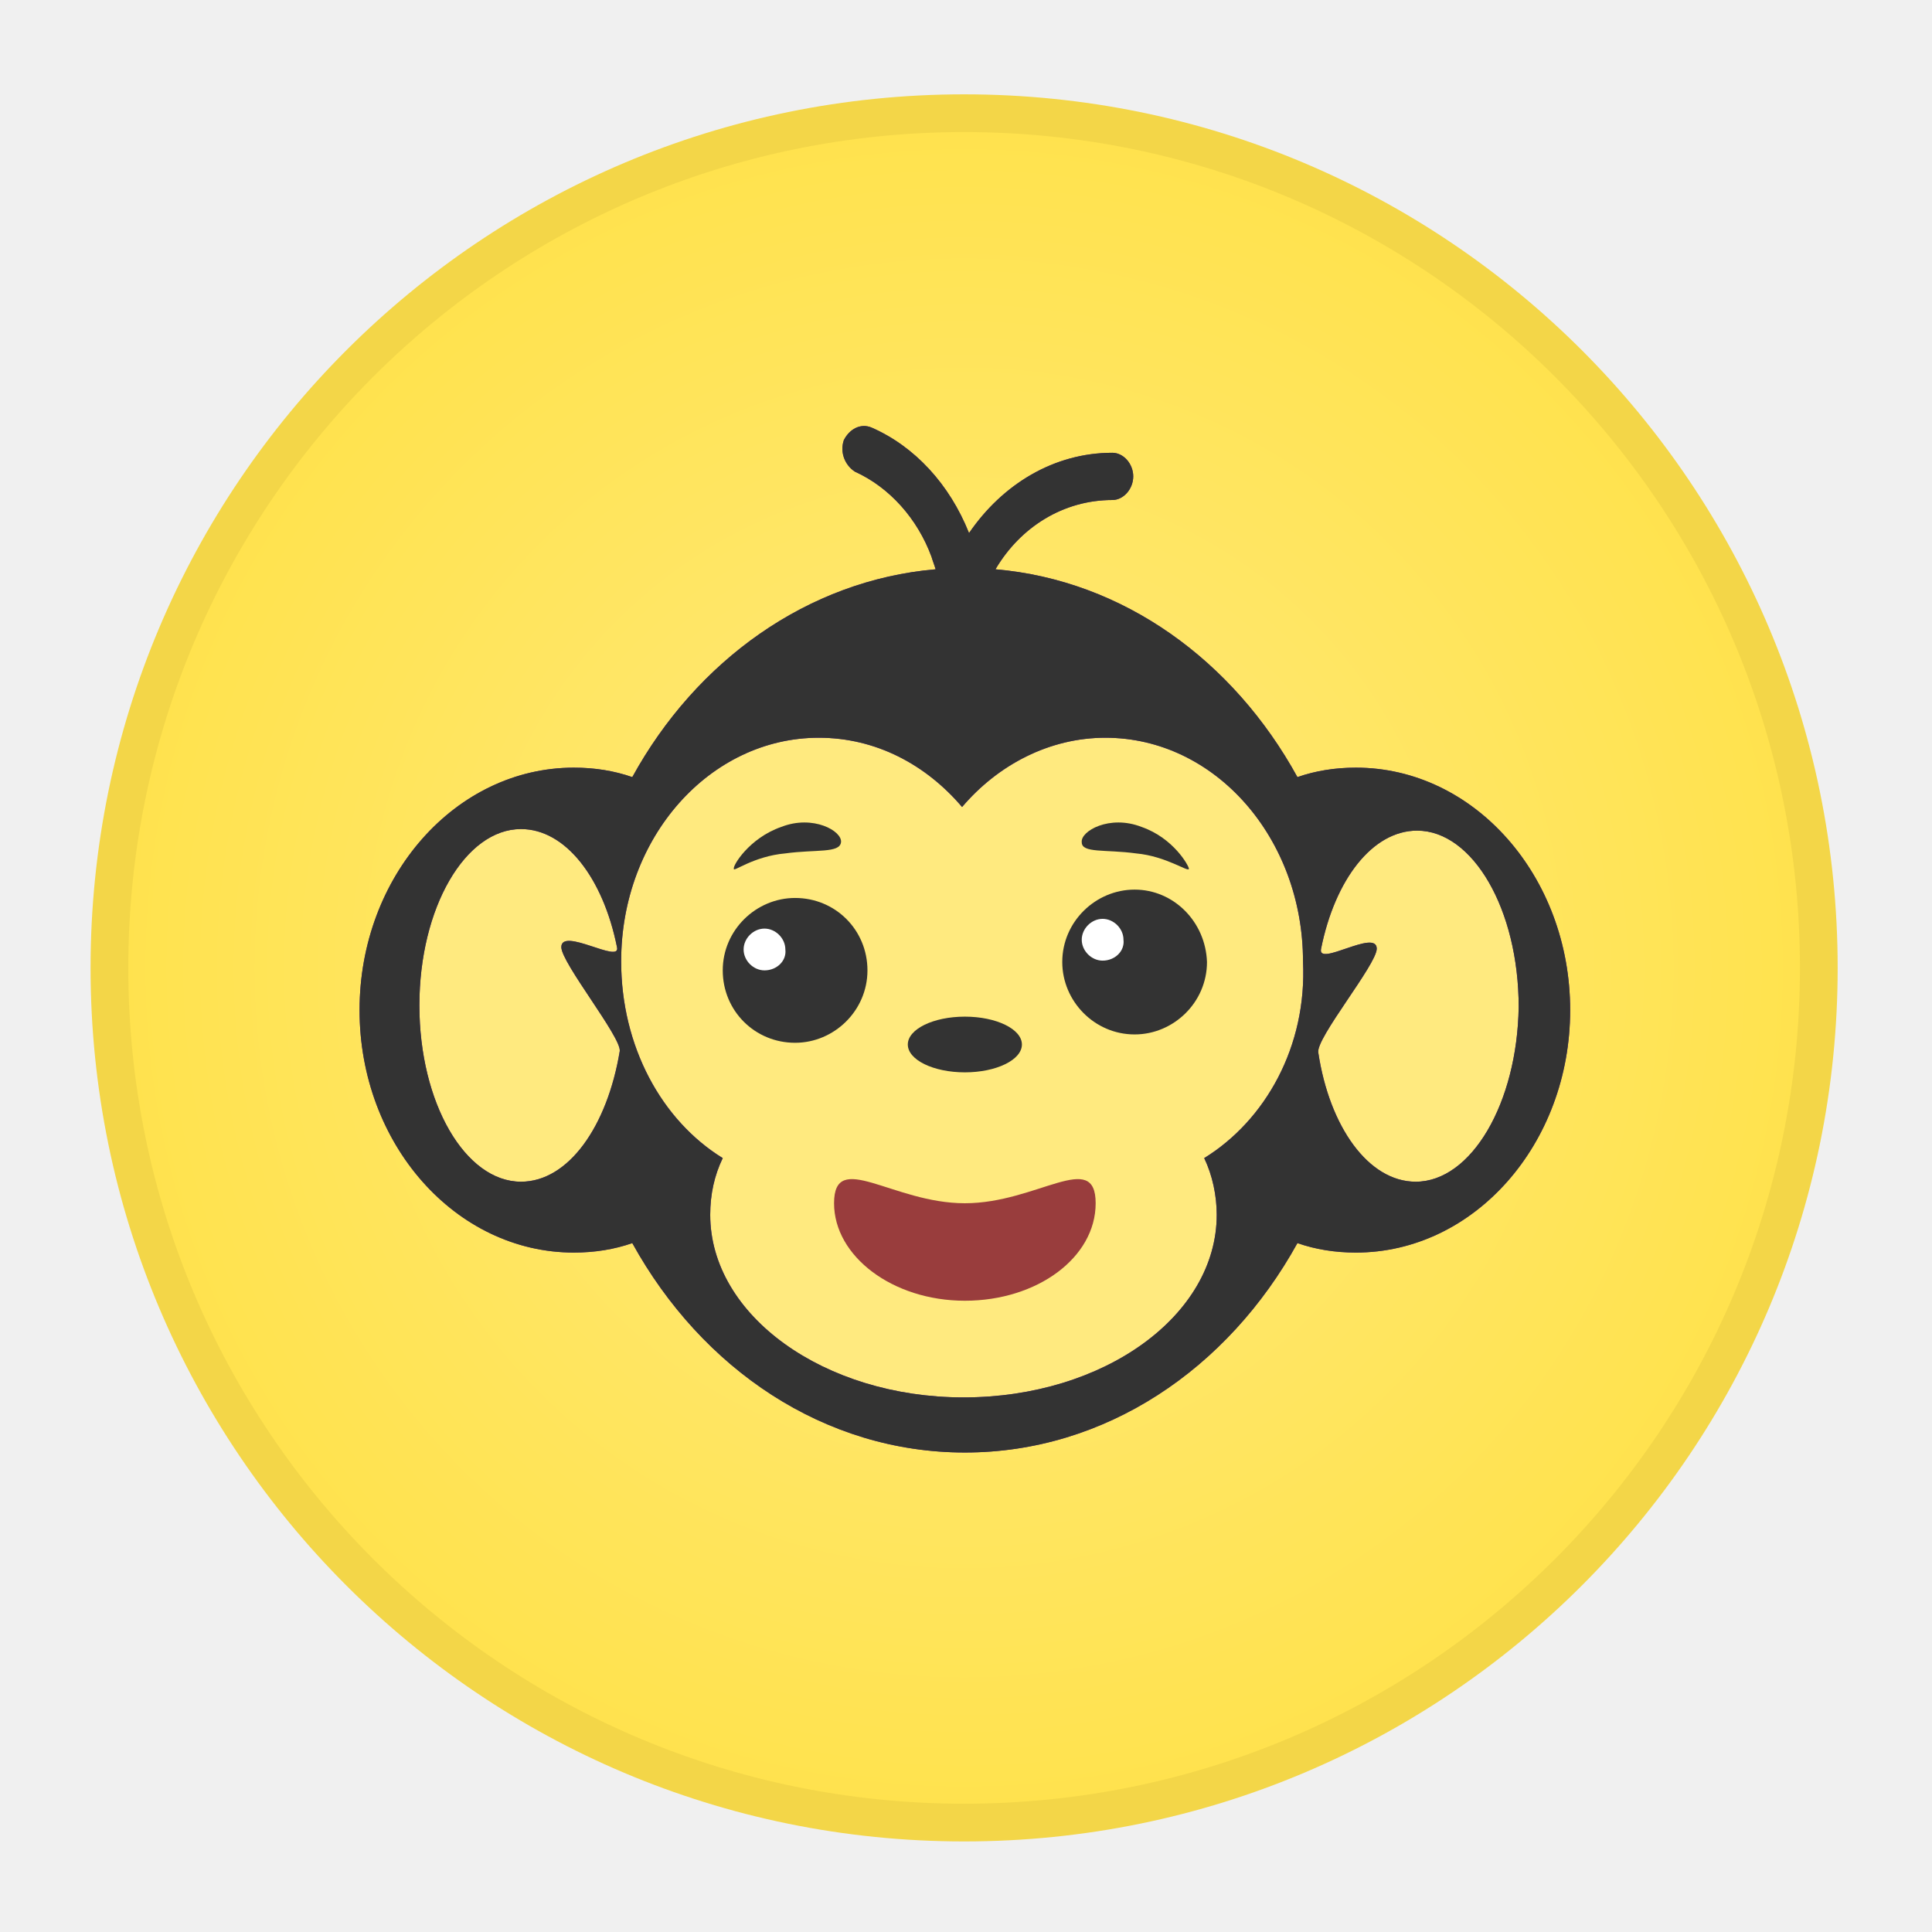
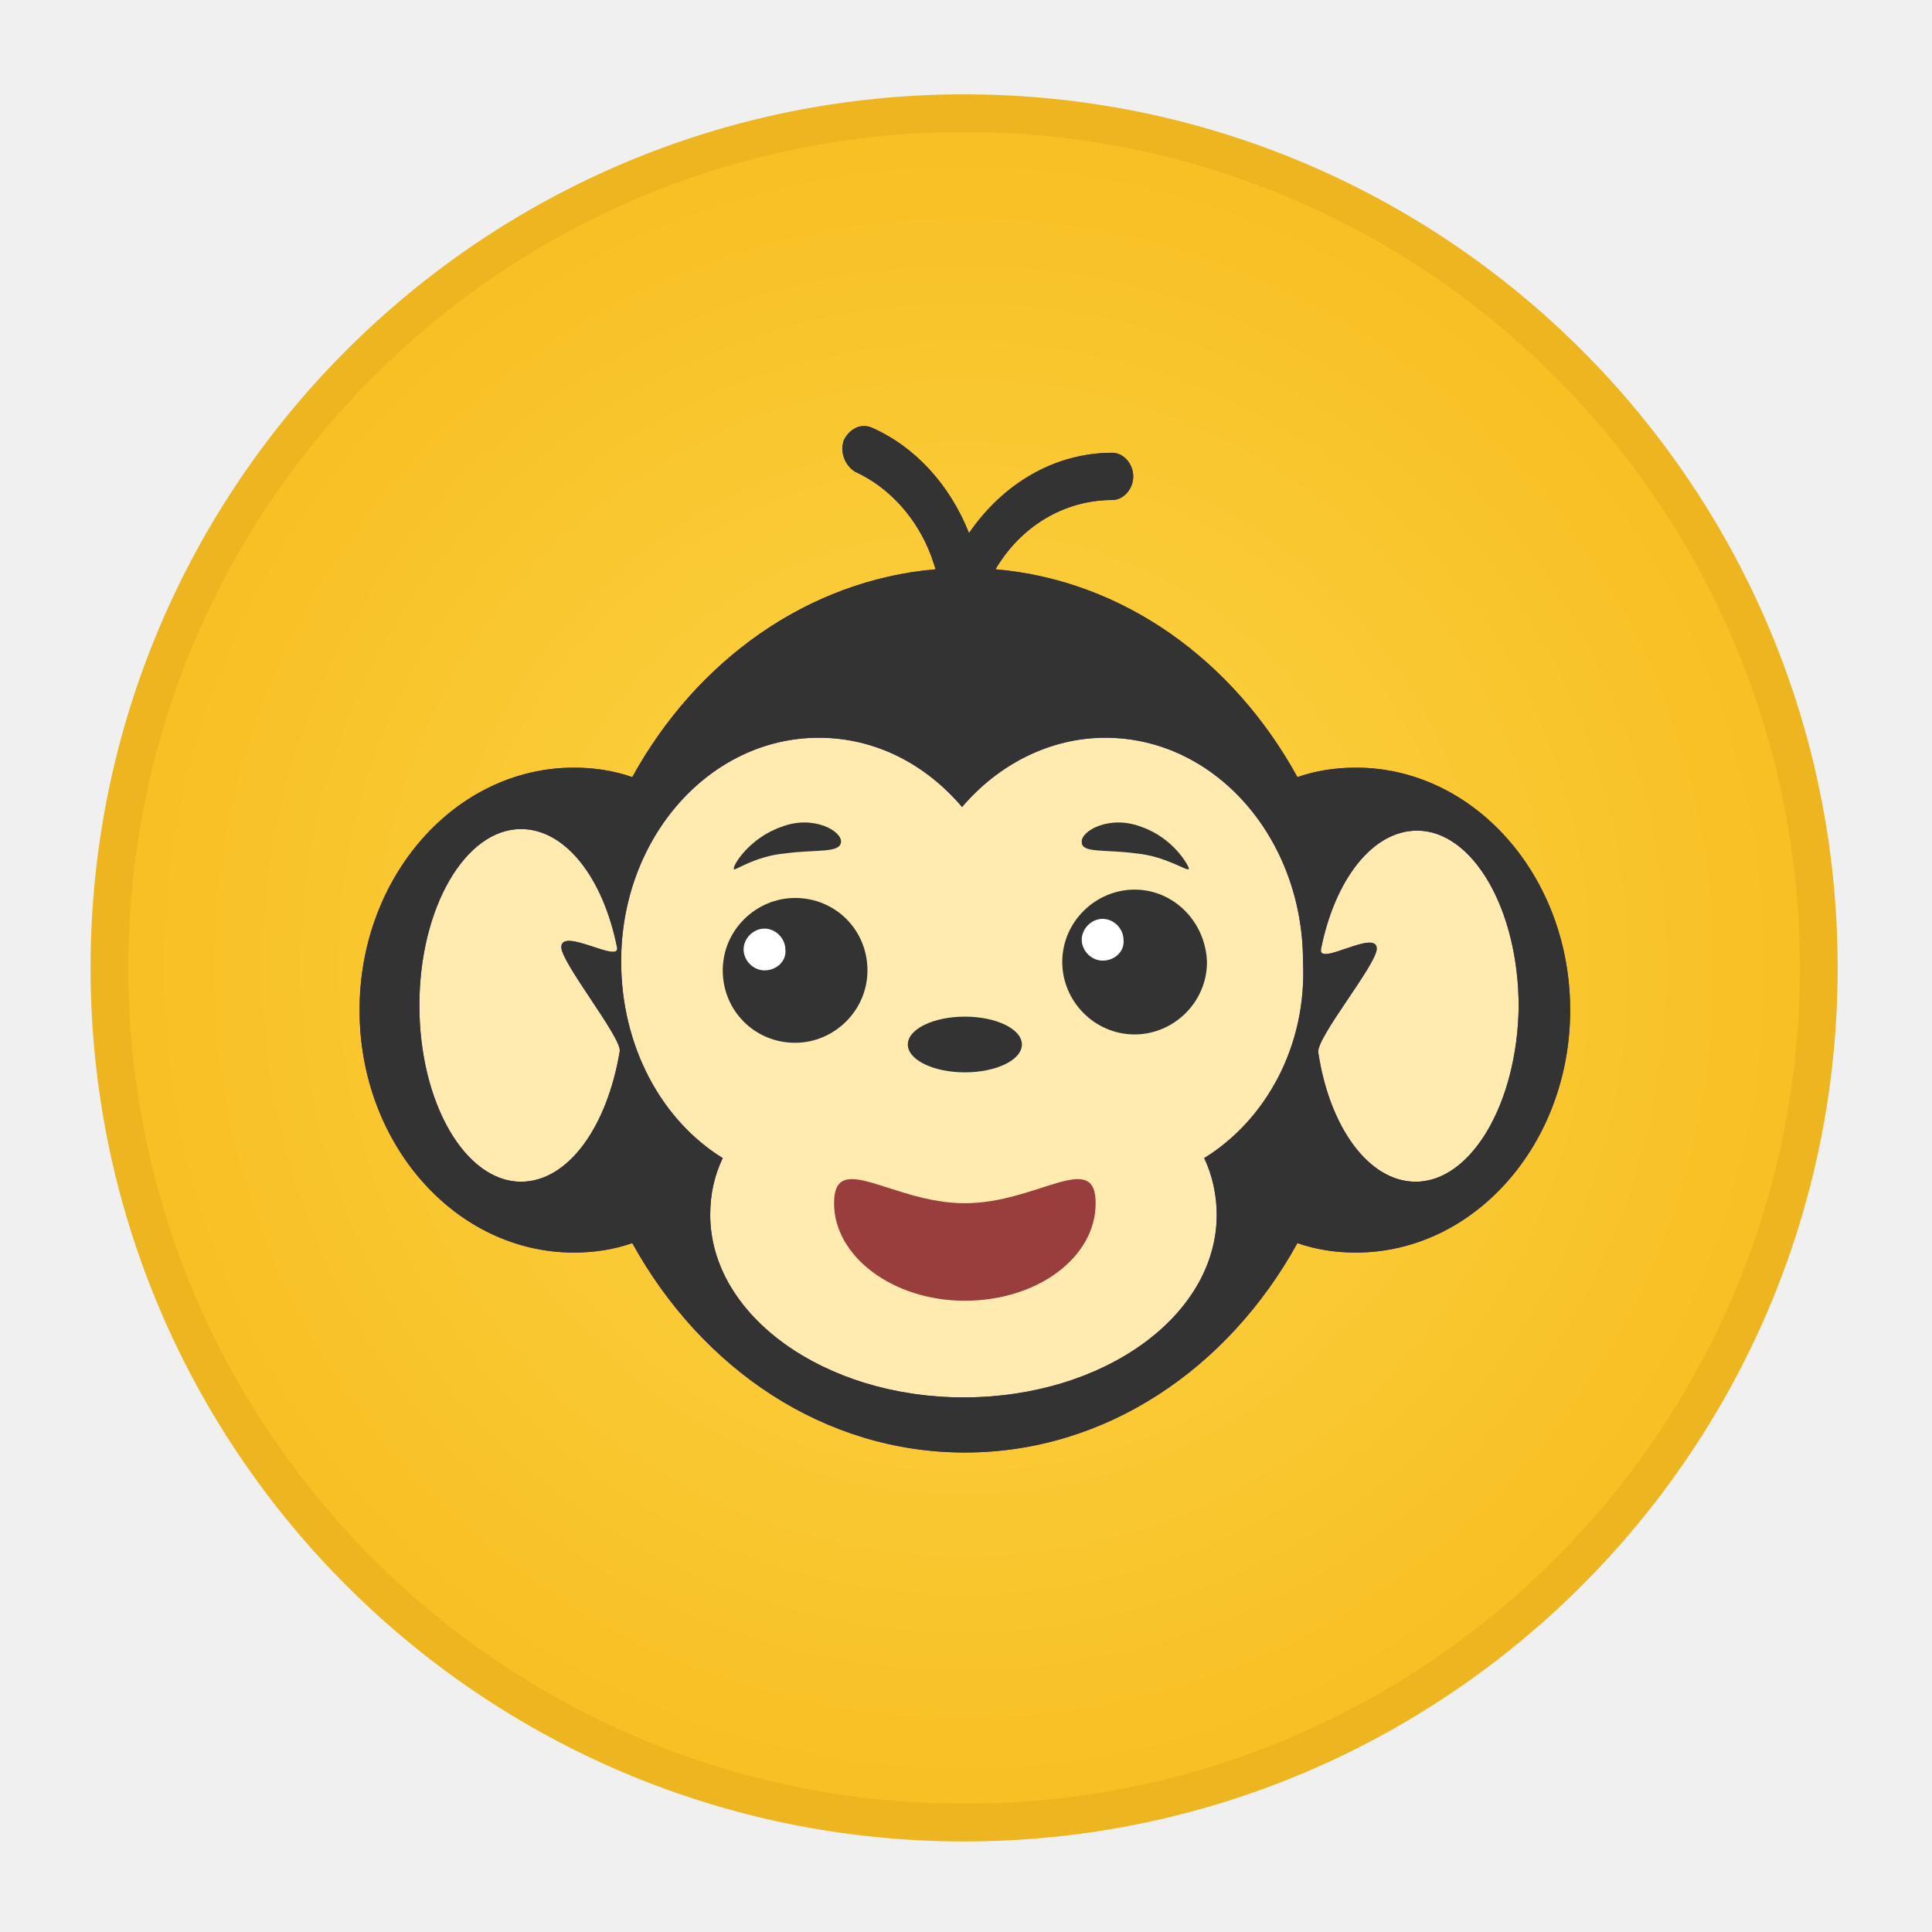
<svg xmlns="http://www.w3.org/2000/svg" xmlns:xlink="http://www.w3.org/1999/xlink" width="512px" height="512px" viewBox="0 0 512 512" version="1.1">
  <defs>
    <radialGradient cx="50%" cy="50%" fx="50%" fy="50%" r="50%" id="radialGradient-1">
-       <stop stop-color="#FFEA80" offset="0%" />
-       <stop stop-color="#FFE24C" offset="100%" />
+       <stop stop-color="#FDD649" offset="0%" />
+       <stop stop-color="#F7BF22" offset="100%" />
    </radialGradient>
    <circle id="path-2" cx="231.5" cy="231.5" r="231.5" />
    <mask id="mask-4" maskContentUnits="userSpaceOnUse" maskUnits="objectBoundingBox" x="0" y="0" width="463" height="463" fill="white">
      <use xlink:href="#path-2" />
    </mask>
    <radialGradient cx="50%" cy="59.475%" fx="50%" fy="59.475%" r="40.525%" id="radialGradient-6">
      <stop stop-color="#9239E6" offset="0%" />
      <stop stop-color="#612699" offset="100%" />
    </radialGradient>
    <path d="M264.842,91.121 C259.31,91.121 254.148,91.956 249.354,93.625 C232.391,62.75 203.259,41.472 169.333,38.551 C175.97,27.286 187.402,20.193 200.309,20.193 C203.259,20.193 205.84,17.273 205.84,13.935 C205.84,10.597 203.259,7.676 200.309,7.676 C184.821,7.676 171.177,16.021 162.326,28.955 C157.164,16.021 147.945,6.008 136.513,1.001 C133.563,-0.251 130.613,1.418 129.138,4.339 C128.032,7.676 129.507,11.014 132.088,12.683 C141.307,16.855 148.682,25.2 152.37,35.213 C152.738,36.465 153.107,37.299 153.476,38.551 C119.55,41.472 90.049,62.75 73.086,93.625 C68.292,91.956 63.13,91.121 57.598,91.121 C26.254,91.121 0.809,119.91 0.809,155.374 C0.809,190.838 26.254,219.627 57.598,219.627 C63.13,219.627 68.292,218.792 73.086,217.123 C91.524,250.501 123.975,272.614 161.22,272.614 C198.465,272.614 230.916,250.501 249.354,217.123 C254.148,218.792 259.31,219.627 264.842,219.627 C296.186,219.627 321.631,190.838 321.631,155.374 C321.631,119.91 296.186,91.121 264.842,91.121 Z M43.585,200.851 C28.835,200.851 16.666,179.99 16.666,154.122 C16.666,128.254 28.835,107.393 43.585,107.393 C55.386,107.393 65.342,120.327 69.03,138.685 C70.136,143.274 54.279,133.261 54.279,138.685 C54.279,142.857 70.136,162.467 69.767,166.222 C66.448,186.249 56.123,200.851 43.585,200.851 Z M224.647,194.593 C226.859,199.183 227.966,204.606 227.966,209.613 C227.966,236.316 198.096,258.011 160.851,258.011 C123.975,258.011 93.737,236.316 93.737,209.613 C93.737,204.189 94.843,199.183 97.056,194.593 C80.83,184.58 70.136,164.97 70.136,142.44 C70.136,109.479 93.737,83.194 122.5,83.194 C137.619,83.194 150.895,90.287 160.482,101.552 C170.07,90.287 183.714,83.194 198.465,83.194 C227.597,83.194 250.829,109.896 250.829,142.44 C251.935,164.97 240.872,184.58 224.647,194.593 Z M280.698,200.851 C268.161,200.851 257.835,186.249 254.885,166.639 C254.148,162.884 270.373,143.274 270.373,139.102 C270.373,133.678 254.516,144.109 255.623,139.102 C259.31,120.744 269.267,107.81 281.067,107.81 C295.818,107.81 307.987,128.672 307.987,154.539 C307.618,179.99 295.449,200.851 280.698,200.851 Z" id="path-7" />
  </defs>
  <g id="Page-1" stroke="none" stroke-width="1" fill="none" fill-rule="evenodd">
    <g id="movie-monkey-copy-4" transform="translate(24, 25)">
      <g id="Oval-3-Copy-3">
-         <use stroke="#F3D648" mask="url(#mask-4)" stroke-width="20" fill="url(#radialGradient-1)" fill-rule="evenodd" xlink:href="#path-2" />
+         <use stroke="#EDB520" mask="url(#mask-4)" stroke-width="20" fill="url(#radialGradient-1)" fill-rule="evenodd" xlink:href="#path-2" />
      </g>
      <g id="Group-3-Copy-3" transform="translate(70.08189, 87.31514)">
-         <path d="M21.077,107.816 C30.789,107.816 37.871,100.065 48.084,99.298 C57.397,98.599 69.864,102.497 79.209,97.934 C101.556,87.023 78.874,90.185 97.224,83.825 C117.941,76.644 158.139,67.643 176.436,66.191 C208.037,63.684 200.708,67.829 223.875,81.039 C227.972,83.376 232.946,83.714 236.696,86.707 C242.02,90.958 244.243,100.431 250.54,102.326 C293.585,115.279 270.643,91.997 291.479,104.354 C299.859,109.323 292.539,108.349 300.802,116.957 C302.806,119.045 306.292,118.769 308.135,121.039 C320.646,136.441 316.422,146.555 310.571,167.585 C309.902,169.992 306.89,170.962 306.275,173.388 C303.872,182.87 309.636,195.325 296.947,200.623 C282.284,206.746 265.694,204.754 250.836,210.241 C213.482,224.036 242.552,218.585 226.467,233.882 C224.655,235.605 221.559,234.59 219.669,236.203 C196.138,256.297 199.53,259.776 165.626,265.605 C141.689,269.721 115.612,262.889 99.959,241.049 C95.377,234.656 92.466,226.915 88.218,220.233 C86.346,217.289 84.663,213.547 81.662,212.273 C74.013,209.025 65.503,209.398 57.564,207.217 C53.5,206.101 49.882,203.204 45.76,202.41 C41.444,201.578 36.641,204.387 32.628,202.41 C13.375,192.922 14.02,183.485 11.176,165.27 C8.206,146.243 4.325,136.23 17.812,118.041 L21.077,107.816 Z" id="Path-4-Copy-2" fill="#FFEA7F" />
+         <path d="M21.077,107.816 C30.789,107.816 37.871,100.065 48.084,99.298 C57.397,98.599 69.864,102.497 79.209,97.934 C101.556,87.023 78.874,90.185 97.224,83.825 C117.941,76.644 158.139,67.643 176.436,66.191 C208.037,63.684 200.708,67.829 223.875,81.039 C227.972,83.376 232.946,83.714 236.696,86.707 C242.02,90.958 244.243,100.431 250.54,102.326 C293.585,115.279 270.643,91.997 291.479,104.354 C299.859,109.323 292.539,108.349 300.802,116.957 C302.806,119.045 306.292,118.769 308.135,121.039 C320.646,136.441 316.422,146.555 310.571,167.585 C309.902,169.992 306.89,170.962 306.275,173.388 C303.872,182.87 309.636,195.325 296.947,200.623 C282.284,206.746 265.694,204.754 250.836,210.241 C213.482,224.036 242.552,218.585 226.467,233.882 C224.655,235.605 221.559,234.59 219.669,236.203 C196.138,256.297 199.53,259.776 165.626,265.605 C141.689,269.721 115.612,262.889 99.959,241.049 C95.377,234.656 92.466,226.915 88.218,220.233 C86.346,217.289 84.663,213.547 81.662,212.273 C74.013,209.025 65.503,209.398 57.564,207.217 C53.5,206.101 49.882,203.204 45.76,202.41 C41.444,201.578 36.641,204.387 32.628,202.41 C13.375,192.922 14.02,183.485 11.176,165.27 C8.206,146.243 4.325,136.23 17.812,118.041 L21.077,107.816 Z" id="Path-4-Copy-2" fill="#FFEBB0" />
        <ellipse id="Oval-2-Copy-2" stroke="#979797" stroke-width="1.035" fill="#FFFFFF" cx="109.164" cy="139.306" rx="7.76" ry="7.768" />
        <ellipse id="Oval-2-Copy-3" stroke="#979797" stroke-width="1.035" fill="#FFFFFF" cx="199.186" cy="137.235" rx="7.76" ry="7.768" />
        <g id="monkey3-copy-2" fill-rule="nonzero">
          <g id="Group">
            <g transform="translate(0.39628, 0)">
              <g id="Shape">
                <use fill="url(#radialGradient-6)" fill-rule="evenodd" xlink:href="#path-7" />
                <use fill="#333333" fill-rule="evenodd" xlink:href="#path-7" />
              </g>
              <ellipse id="Oval" fill="#333333" cx="161.22" cy="164.487" rx="15.119" ry="7.381" />
              <path d="M116.231,125.654 C105.906,125.654 97.056,134.142 97.056,144.844 C97.056,155.546 105.537,164.034 116.231,164.034 C126.556,164.034 135.407,155.546 135.407,144.844 C135.407,134.142 126.925,125.654 116.231,125.654 Z M108.118,144.844 C105.168,144.844 102.587,142.261 102.587,139.308 C102.587,136.356 105.168,133.773 108.118,133.773 C111.069,133.773 113.65,136.356 113.65,139.308 C114.019,142.261 111.437,144.844 108.118,144.844 Z" id="Shape" fill="#333333" />
              <path d="M206.209,123.44 C195.883,123.44 187.033,131.928 187.033,142.63 C187.033,152.963 195.515,161.82 206.209,161.82 C216.534,161.82 225.384,153.332 225.384,142.63 C225.016,131.928 216.534,123.44 206.209,123.44 Z M197.727,142.261 C194.777,142.261 192.196,139.678 192.196,136.725 C192.196,133.773 194.777,131.19 197.727,131.19 C200.677,131.19 203.259,133.773 203.259,136.725 C203.627,139.678 201.046,142.261 197.727,142.261 Z" id="Shape" fill="#333333" />
              <path d="M113.65,113.844 C121.763,112.737 128.032,113.844 128.4,110.892 C128.769,107.94 121.025,103.511 112.544,106.833 C104.062,109.785 99.637,117.166 100.006,117.904 C99.637,119.011 105.168,114.583 113.65,113.844 Z" id="Shape" fill="#333333" />
              <path d="M206.578,113.844 C214.69,114.583 220.59,119.011 220.59,117.904 C220.59,117.166 216.534,109.785 208.053,106.833 C199.571,103.511 191.827,107.94 192.196,110.892 C192.196,113.844 198.465,112.737 206.578,113.844 Z" id="Shape" fill="#333333" />
              <path d="M195.883,206.558 C195.883,220.951 180.396,232.391 161.22,232.391 C142.044,232.391 126.556,220.582 126.556,206.558 C126.556,192.165 142.044,206.558 161.22,206.558 C180.396,206.558 195.883,192.165 195.883,206.558 Z" id="Shape" fill="#993D3D" />
            </g>
          </g>
        </g>
      </g>
    </g>
  </g>
</svg>
